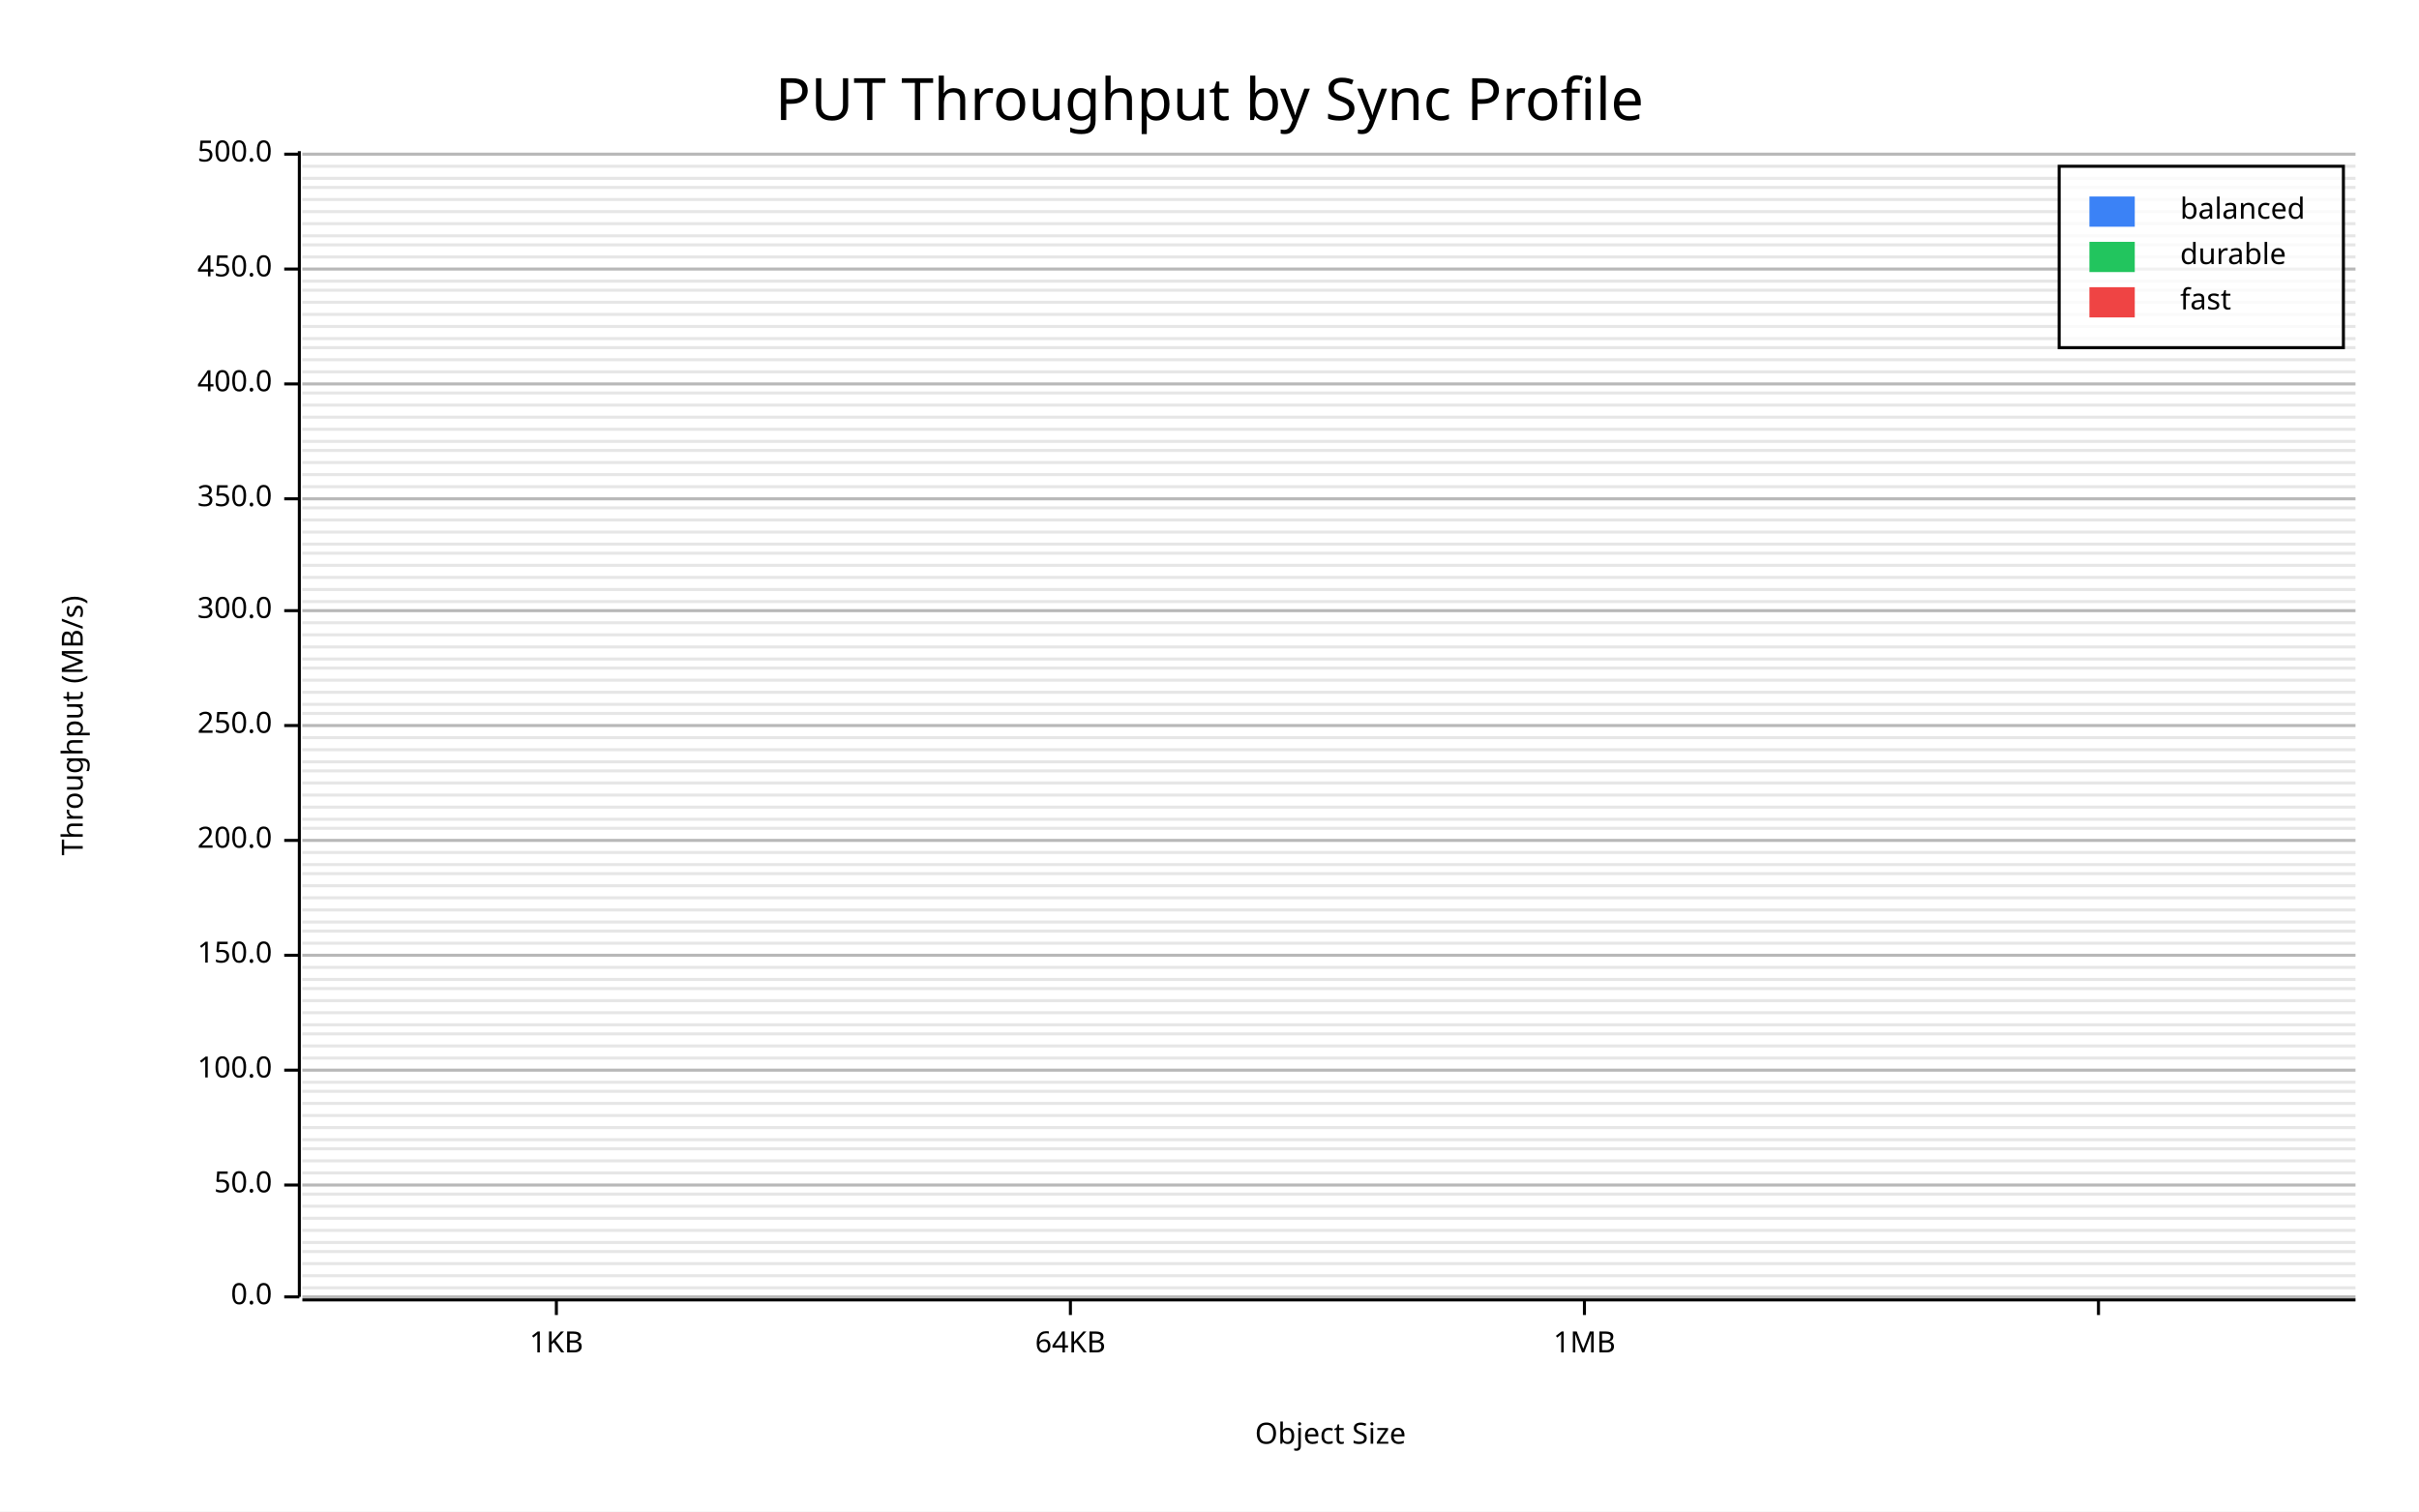
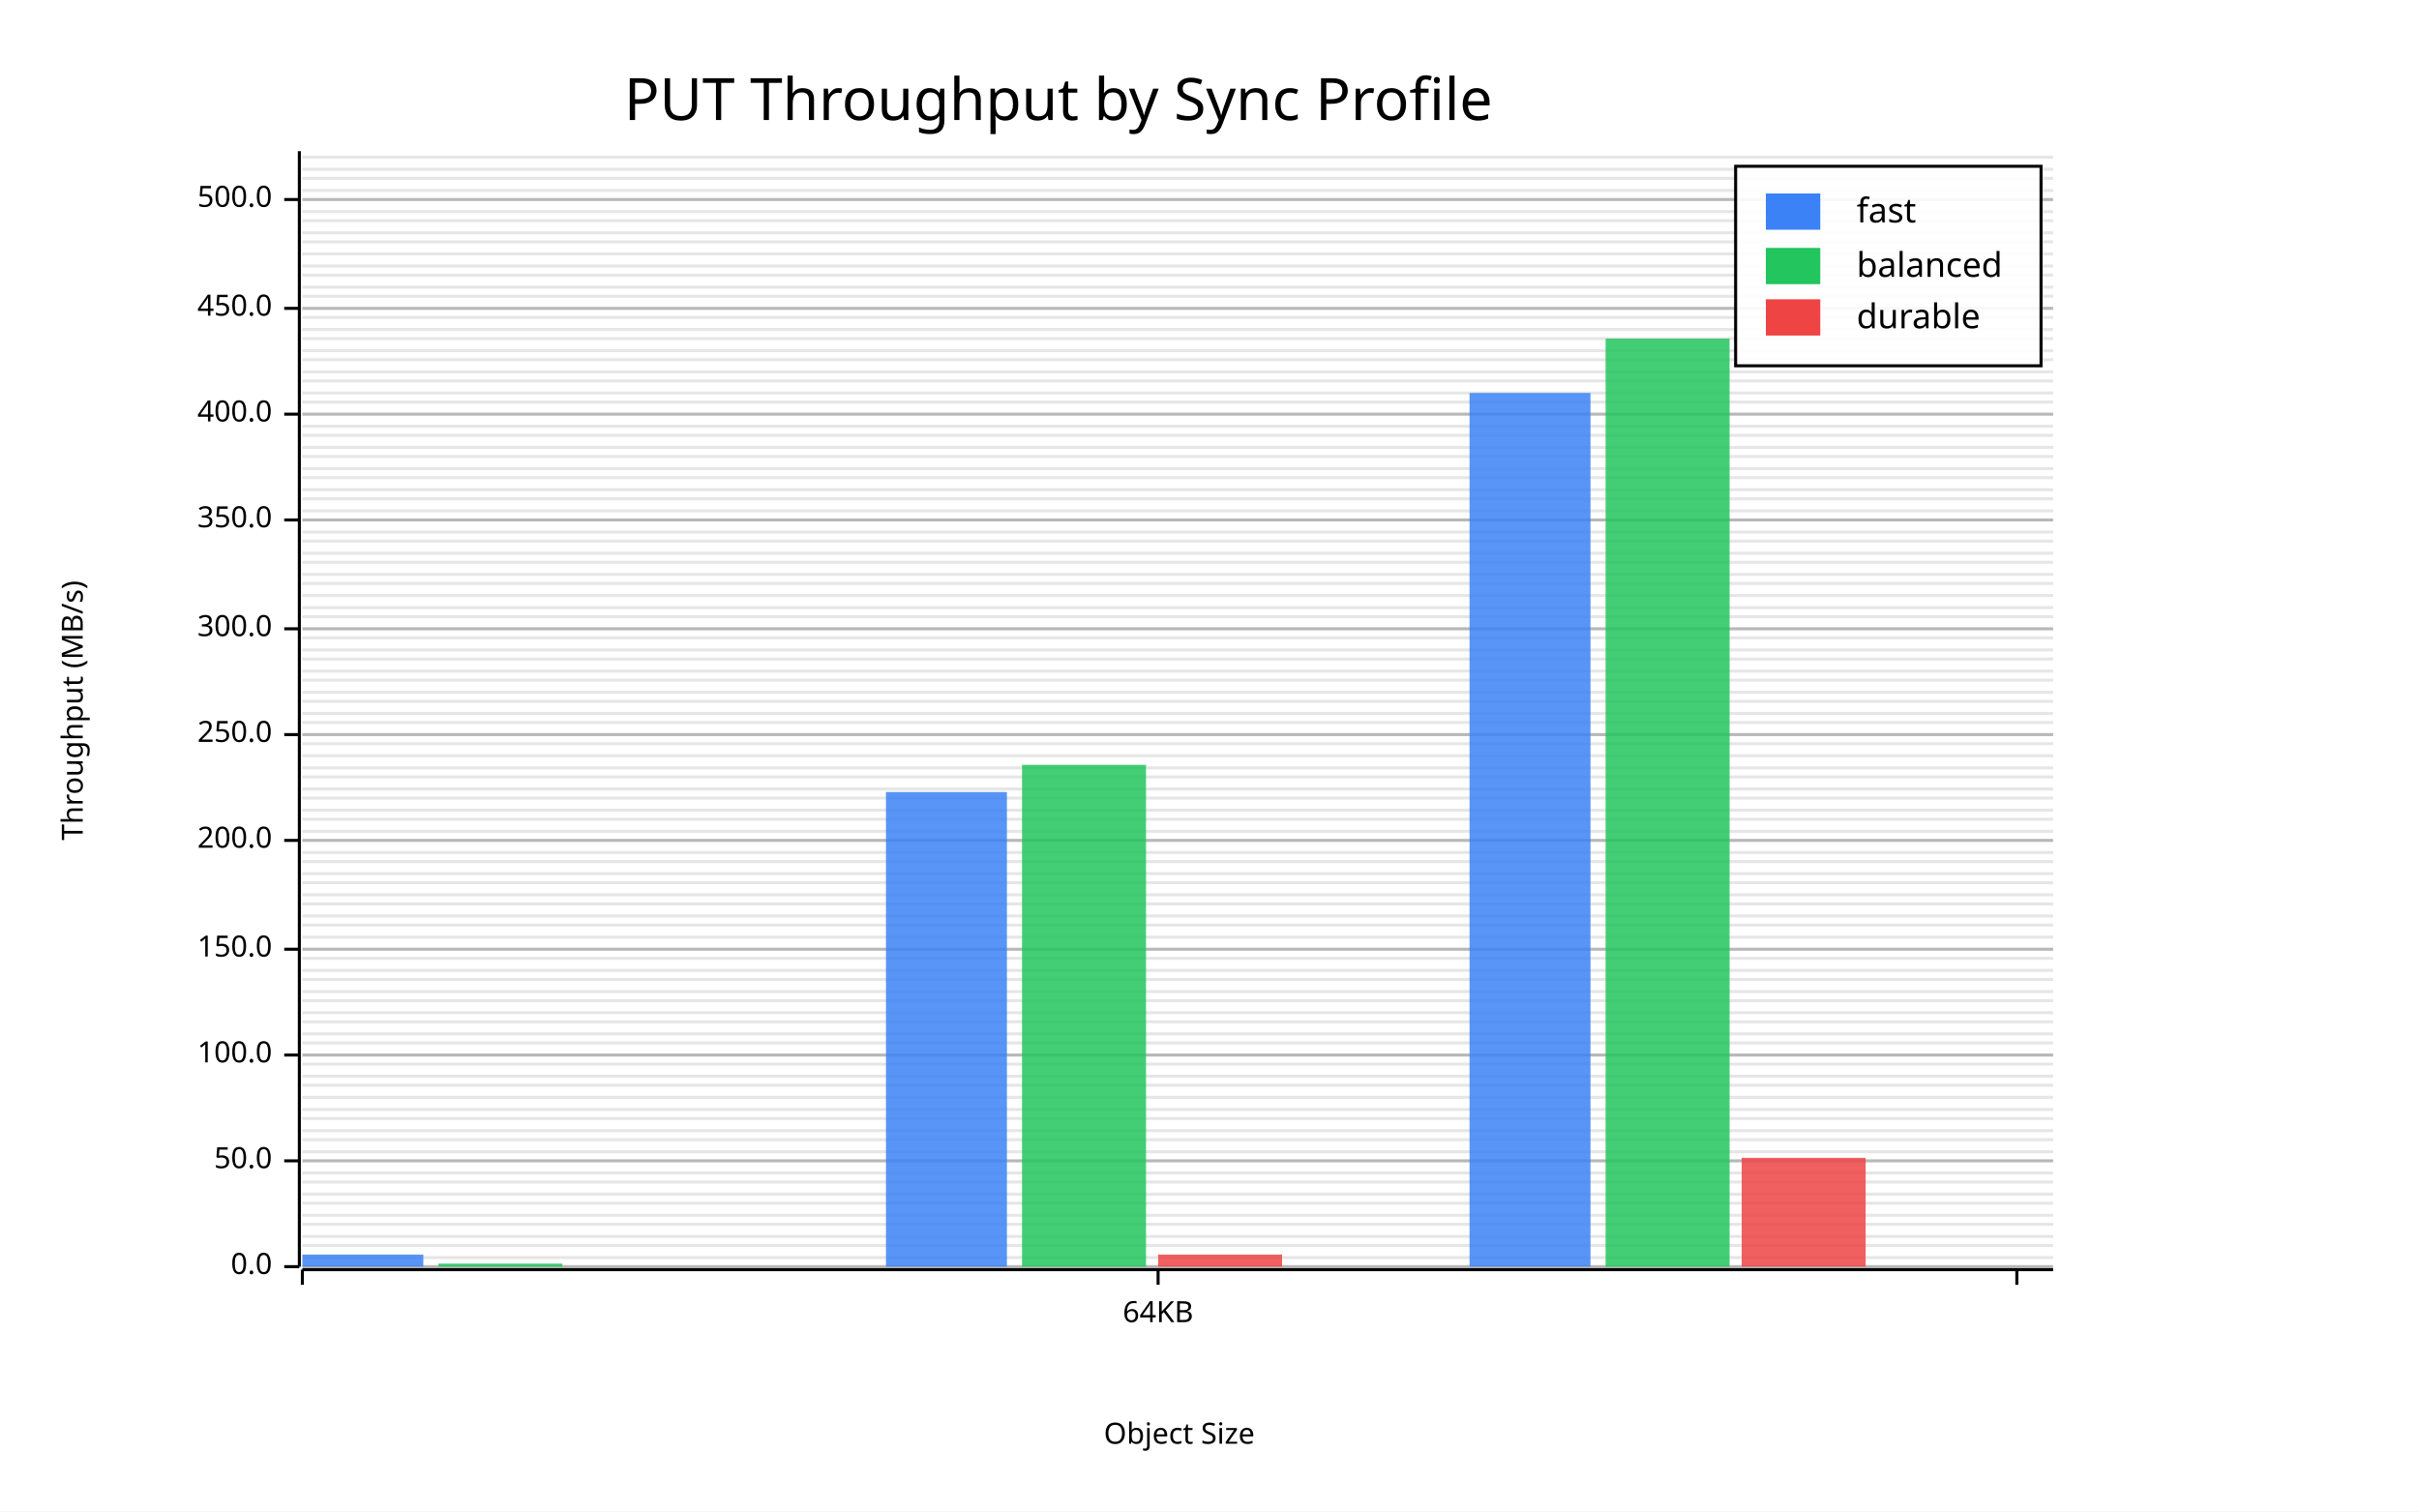
<svg xmlns="http://www.w3.org/2000/svg" width="800" height="500" viewBox="0 0 800 500">
  <rect x="0" y="0" width="800" height="500" opacity="1" fill="#FFFFFF" stroke="none" />
-   <text x="400" y="25" dy="0.76em" text-anchor="middle" font-family="sans-serif" font-size="19.355" opacity="1" fill="#000000">
+   <text x="350" y="25" dy="0.76em" text-anchor="middle" font-family="sans-serif" font-size="19.355" opacity="1" fill="#000000">
PUT Throughput by Sync Profile
</text>
-   <line opacity="0.1" stroke="#000000" stroke-width="1" x1="100" y1="429" x2="779" y2="429" />
-   <line opacity="0.1" stroke="#000000" stroke-width="1" x1="100" y1="426" x2="779" y2="426" />
-   <line opacity="0.1" stroke="#000000" stroke-width="1" x1="100" y1="422" x2="779" y2="422" />
-   <line opacity="0.1" stroke="#000000" stroke-width="1" x1="100" y1="418" x2="779" y2="418" />
-   <line opacity="0.1" stroke="#000000" stroke-width="1" x1="100" y1="414" x2="779" y2="414" />
-   <line opacity="0.1" stroke="#000000" stroke-width="1" x1="100" y1="411" x2="779" y2="411" />
-   <line opacity="0.1" stroke="#000000" stroke-width="1" x1="100" y1="407" x2="779" y2="407" />
-   <line opacity="0.1" stroke="#000000" stroke-width="1" x1="100" y1="403" x2="779" y2="403" />
-   <line opacity="0.1" stroke="#000000" stroke-width="1" x1="100" y1="399" x2="779" y2="399" />
-   <line opacity="0.1" stroke="#000000" stroke-width="1" x1="100" y1="395" x2="779" y2="395" />
-   <line opacity="0.1" stroke="#000000" stroke-width="1" x1="100" y1="392" x2="779" y2="392" />
-   <line opacity="0.1" stroke="#000000" stroke-width="1" x1="100" y1="388" x2="779" y2="388" />
-   <line opacity="0.1" stroke="#000000" stroke-width="1" x1="100" y1="384" x2="779" y2="384" />
-   <line opacity="0.1" stroke="#000000" stroke-width="1" x1="100" y1="380" x2="779" y2="380" />
-   <line opacity="0.1" stroke="#000000" stroke-width="1" x1="100" y1="377" x2="779" y2="377" />
-   <line opacity="0.1" stroke="#000000" stroke-width="1" x1="100" y1="373" x2="779" y2="373" />
-   <line opacity="0.1" stroke="#000000" stroke-width="1" x1="100" y1="369" x2="779" y2="369" />
-   <line opacity="0.1" stroke="#000000" stroke-width="1" x1="100" y1="365" x2="779" y2="365" />
-   <line opacity="0.1" stroke="#000000" stroke-width="1" x1="100" y1="361" x2="779" y2="361" />
-   <line opacity="0.1" stroke="#000000" stroke-width="1" x1="100" y1="358" x2="779" y2="358" />
-   <line opacity="0.1" stroke="#000000" stroke-width="1" x1="100" y1="354" x2="779" y2="354" />
-   <line opacity="0.1" stroke="#000000" stroke-width="1" x1="100" y1="350" x2="779" y2="350" />
-   <line opacity="0.1" stroke="#000000" stroke-width="1" x1="100" y1="346" x2="779" y2="346" />
-   <line opacity="0.1" stroke="#000000" stroke-width="1" x1="100" y1="342" x2="779" y2="342" />
-   <line opacity="0.1" stroke="#000000" stroke-width="1" x1="100" y1="339" x2="779" y2="339" />
-   <line opacity="0.1" stroke="#000000" stroke-width="1" x1="100" y1="335" x2="779" y2="335" />
-   <line opacity="0.1" stroke="#000000" stroke-width="1" x1="100" y1="331" x2="779" y2="331" />
-   <line opacity="0.1" stroke="#000000" stroke-width="1" x1="100" y1="327" x2="779" y2="327" />
-   <line opacity="0.1" stroke="#000000" stroke-width="1" x1="100" y1="324" x2="779" y2="324" />
-   <line opacity="0.1" stroke="#000000" stroke-width="1" x1="100" y1="320" x2="779" y2="320" />
-   <line opacity="0.1" stroke="#000000" stroke-width="1" x1="100" y1="316" x2="779" y2="316" />
-   <line opacity="0.1" stroke="#000000" stroke-width="1" x1="100" y1="312" x2="779" y2="312" />
-   <line opacity="0.1" stroke="#000000" stroke-width="1" x1="100" y1="308" x2="779" y2="308" />
-   <line opacity="0.1" stroke="#000000" stroke-width="1" x1="100" y1="305" x2="779" y2="305" />
-   <line opacity="0.1" stroke="#000000" stroke-width="1" x1="100" y1="301" x2="779" y2="301" />
-   <line opacity="0.1" stroke="#000000" stroke-width="1" x1="100" y1="297" x2="779" y2="297" />
-   <line opacity="0.1" stroke="#000000" stroke-width="1" x1="100" y1="293" x2="779" y2="293" />
-   <line opacity="0.1" stroke="#000000" stroke-width="1" x1="100" y1="289" x2="779" y2="289" />
-   <line opacity="0.1" stroke="#000000" stroke-width="1" x1="100" y1="286" x2="779" y2="286" />
-   <line opacity="0.1" stroke="#000000" stroke-width="1" x1="100" y1="282" x2="779" y2="282" />
-   <line opacity="0.1" stroke="#000000" stroke-width="1" x1="100" y1="278" x2="779" y2="278" />
-   <line opacity="0.1" stroke="#000000" stroke-width="1" x1="100" y1="274" x2="779" y2="274" />
-   <line opacity="0.1" stroke="#000000" stroke-width="1" x1="100" y1="271" x2="779" y2="271" />
-   <line opacity="0.1" stroke="#000000" stroke-width="1" x1="100" y1="267" x2="779" y2="267" />
-   <line opacity="0.1" stroke="#000000" stroke-width="1" x1="100" y1="263" x2="779" y2="263" />
-   <line opacity="0.1" stroke="#000000" stroke-width="1" x1="100" y1="259" x2="779" y2="259" />
-   <line opacity="0.1" stroke="#000000" stroke-width="1" x1="100" y1="255" x2="779" y2="255" />
-   <line opacity="0.1" stroke="#000000" stroke-width="1" x1="100" y1="252" x2="779" y2="252" />
-   <line opacity="0.1" stroke="#000000" stroke-width="1" x1="100" y1="248" x2="779" y2="248" />
-   <line opacity="0.1" stroke="#000000" stroke-width="1" x1="100" y1="244" x2="779" y2="244" />
-   <line opacity="0.1" stroke="#000000" stroke-width="1" x1="100" y1="240" x2="779" y2="240" />
-   <line opacity="0.1" stroke="#000000" stroke-width="1" x1="100" y1="236" x2="779" y2="236" />
-   <line opacity="0.1" stroke="#000000" stroke-width="1" x1="100" y1="233" x2="779" y2="233" />
-   <line opacity="0.1" stroke="#000000" stroke-width="1" x1="100" y1="229" x2="779" y2="229" />
-   <line opacity="0.1" stroke="#000000" stroke-width="1" x1="100" y1="225" x2="779" y2="225" />
-   <line opacity="0.1" stroke="#000000" stroke-width="1" x1="100" y1="221" x2="779" y2="221" />
-   <line opacity="0.1" stroke="#000000" stroke-width="1" x1="100" y1="218" x2="779" y2="218" />
-   <line opacity="0.1" stroke="#000000" stroke-width="1" x1="100" y1="214" x2="779" y2="214" />
-   <line opacity="0.1" stroke="#000000" stroke-width="1" x1="100" y1="210" x2="779" y2="210" />
-   <line opacity="0.1" stroke="#000000" stroke-width="1" x1="100" y1="206" x2="779" y2="206" />
-   <line opacity="0.1" stroke="#000000" stroke-width="1" x1="100" y1="202" x2="779" y2="202" />
-   <line opacity="0.1" stroke="#000000" stroke-width="1" x1="100" y1="199" x2="779" y2="199" />
-   <line opacity="0.1" stroke="#000000" stroke-width="1" x1="100" y1="195" x2="779" y2="195" />
-   <line opacity="0.1" stroke="#000000" stroke-width="1" x1="100" y1="191" x2="779" y2="191" />
-   <line opacity="0.1" stroke="#000000" stroke-width="1" x1="100" y1="187" x2="779" y2="187" />
-   <line opacity="0.1" stroke="#000000" stroke-width="1" x1="100" y1="183" x2="779" y2="183" />
-   <line opacity="0.1" stroke="#000000" stroke-width="1" x1="100" y1="180" x2="779" y2="180" />
-   <line opacity="0.1" stroke="#000000" stroke-width="1" x1="100" y1="176" x2="779" y2="176" />
-   <line opacity="0.1" stroke="#000000" stroke-width="1" x1="100" y1="172" x2="779" y2="172" />
-   <line opacity="0.1" stroke="#000000" stroke-width="1" x1="100" y1="168" x2="779" y2="168" />
-   <line opacity="0.1" stroke="#000000" stroke-width="1" x1="100" y1="165" x2="779" y2="165" />
-   <line opacity="0.1" stroke="#000000" stroke-width="1" x1="100" y1="161" x2="779" y2="161" />
-   <line opacity="0.1" stroke="#000000" stroke-width="1" x1="100" y1="157" x2="779" y2="157" />
-   <line opacity="0.1" stroke="#000000" stroke-width="1" x1="100" y1="153" x2="779" y2="153" />
-   <line opacity="0.1" stroke="#000000" stroke-width="1" x1="100" y1="149" x2="779" y2="149" />
-   <line opacity="0.1" stroke="#000000" stroke-width="1" x1="100" y1="146" x2="779" y2="146" />
-   <line opacity="0.1" stroke="#000000" stroke-width="1" x1="100" y1="142" x2="779" y2="142" />
-   <line opacity="0.1" stroke="#000000" stroke-width="1" x1="100" y1="138" x2="779" y2="138" />
-   <line opacity="0.1" stroke="#000000" stroke-width="1" x1="100" y1="134" x2="779" y2="134" />
-   <line opacity="0.1" stroke="#000000" stroke-width="1" x1="100" y1="130" x2="779" y2="130" />
-   <line opacity="0.1" stroke="#000000" stroke-width="1" x1="100" y1="127" x2="779" y2="127" />
-   <line opacity="0.1" stroke="#000000" stroke-width="1" x1="100" y1="123" x2="779" y2="123" />
-   <line opacity="0.1" stroke="#000000" stroke-width="1" x1="100" y1="119" x2="779" y2="119" />
-   <line opacity="0.1" stroke="#000000" stroke-width="1" x1="100" y1="115" x2="779" y2="115" />
-   <line opacity="0.1" stroke="#000000" stroke-width="1" x1="100" y1="112" x2="779" y2="112" />
-   <line opacity="0.1" stroke="#000000" stroke-width="1" x1="100" y1="108" x2="779" y2="108" />
-   <line opacity="0.1" stroke="#000000" stroke-width="1" x1="100" y1="104" x2="779" y2="104" />
-   <line opacity="0.1" stroke="#000000" stroke-width="1" x1="100" y1="100" x2="779" y2="100" />
-   <line opacity="0.1" stroke="#000000" stroke-width="1" x1="100" y1="96" x2="779" y2="96" />
-   <line opacity="0.1" stroke="#000000" stroke-width="1" x1="100" y1="93" x2="779" y2="93" />
-   <line opacity="0.1" stroke="#000000" stroke-width="1" x1="100" y1="89" x2="779" y2="89" />
-   <line opacity="0.1" stroke="#000000" stroke-width="1" x1="100" y1="85" x2="779" y2="85" />
-   <line opacity="0.1" stroke="#000000" stroke-width="1" x1="100" y1="81" x2="779" y2="81" />
-   <line opacity="0.1" stroke="#000000" stroke-width="1" x1="100" y1="78" x2="779" y2="78" />
-   <line opacity="0.1" stroke="#000000" stroke-width="1" x1="100" y1="74" x2="779" y2="74" />
-   <line opacity="0.1" stroke="#000000" stroke-width="1" x1="100" y1="70" x2="779" y2="70" />
-   <line opacity="0.1" stroke="#000000" stroke-width="1" x1="100" y1="66" x2="779" y2="66" />
-   <line opacity="0.1" stroke="#000000" stroke-width="1" x1="100" y1="62" x2="779" y2="62" />
-   <line opacity="0.1" stroke="#000000" stroke-width="1" x1="100" y1="59" x2="779" y2="59" />
-   <line opacity="0.1" stroke="#000000" stroke-width="1" x1="100" y1="55" x2="779" y2="55" />
-   <line opacity="0.1" stroke="#000000" stroke-width="1" x1="100" y1="51" x2="779" y2="51" />
-   <text x="20" y="240" dy="0.76em" text-anchor="middle" font-family="sans-serif" font-size="9.677" opacity="1" fill="#000000" transform="rotate(270, 20, 240)">
+   <line opacity="0.1" stroke="#000000" stroke-width="1" x1="100" y1="419" x2="679" y2="419" />
+   <line opacity="0.1" stroke="#000000" stroke-width="1" x1="100" y1="416" x2="679" y2="416" />
+   <line opacity="0.1" stroke="#000000" stroke-width="1" x1="100" y1="412" x2="679" y2="412" />
+   <line opacity="0.1" stroke="#000000" stroke-width="1" x1="100" y1="409" x2="679" y2="409" />
+   <line opacity="0.1" stroke="#000000" stroke-width="1" x1="100" y1="405" x2="679" y2="405" />
+   <line opacity="0.1" stroke="#000000" stroke-width="1" x1="100" y1="402" x2="679" y2="402" />
+   <line opacity="0.1" stroke="#000000" stroke-width="1" x1="100" y1="398" x2="679" y2="398" />
+   <line opacity="0.1" stroke="#000000" stroke-width="1" x1="100" y1="395" x2="679" y2="395" />
+   <line opacity="0.1" stroke="#000000" stroke-width="1" x1="100" y1="391" x2="679" y2="391" />
+   <line opacity="0.1" stroke="#000000" stroke-width="1" x1="100" y1="388" x2="679" y2="388" />
+   <line opacity="0.1" stroke="#000000" stroke-width="1" x1="100" y1="384" x2="679" y2="384" />
+   <line opacity="0.1" stroke="#000000" stroke-width="1" x1="100" y1="381" x2="679" y2="381" />
+   <line opacity="0.1" stroke="#000000" stroke-width="1" x1="100" y1="377" x2="679" y2="377" />
+   <line opacity="0.1" stroke="#000000" stroke-width="1" x1="100" y1="374" x2="679" y2="374" />
+   <line opacity="0.1" stroke="#000000" stroke-width="1" x1="100" y1="370" x2="679" y2="370" />
+   <line opacity="0.1" stroke="#000000" stroke-width="1" x1="100" y1="367" x2="679" y2="367" />
+   <line opacity="0.1" stroke="#000000" stroke-width="1" x1="100" y1="363" x2="679" y2="363" />
+   <line opacity="0.1" stroke="#000000" stroke-width="1" x1="100" y1="359" x2="679" y2="359" />
+   <line opacity="0.1" stroke="#000000" stroke-width="1" x1="100" y1="356" x2="679" y2="356" />
+   <line opacity="0.1" stroke="#000000" stroke-width="1" x1="100" y1="352" x2="679" y2="352" />
+   <line opacity="0.1" stroke="#000000" stroke-width="1" x1="100" y1="349" x2="679" y2="349" />
+   <line opacity="0.1" stroke="#000000" stroke-width="1" x1="100" y1="345" x2="679" y2="345" />
+   <line opacity="0.1" stroke="#000000" stroke-width="1" x1="100" y1="342" x2="679" y2="342" />
+   <line opacity="0.1" stroke="#000000" stroke-width="1" x1="100" y1="338" x2="679" y2="338" />
+   <line opacity="0.1" stroke="#000000" stroke-width="1" x1="100" y1="335" x2="679" y2="335" />
+   <line opacity="0.1" stroke="#000000" stroke-width="1" x1="100" y1="331" x2="679" y2="331" />
+   <line opacity="0.1" stroke="#000000" stroke-width="1" x1="100" y1="328" x2="679" y2="328" />
+   <line opacity="0.1" stroke="#000000" stroke-width="1" x1="100" y1="324" x2="679" y2="324" />
+   <line opacity="0.1" stroke="#000000" stroke-width="1" x1="100" y1="321" x2="679" y2="321" />
+   <line opacity="0.1" stroke="#000000" stroke-width="1" x1="100" y1="317" x2="679" y2="317" />
+   <line opacity="0.1" stroke="#000000" stroke-width="1" x1="100" y1="314" x2="679" y2="314" />
+   <line opacity="0.1" stroke="#000000" stroke-width="1" x1="100" y1="310" x2="679" y2="310" />
+   <line opacity="0.1" stroke="#000000" stroke-width="1" x1="100" y1="306" x2="679" y2="306" />
+   <line opacity="0.1" stroke="#000000" stroke-width="1" x1="100" y1="303" x2="679" y2="303" />
+   <line opacity="0.1" stroke="#000000" stroke-width="1" x1="100" y1="299" x2="679" y2="299" />
+   <line opacity="0.1" stroke="#000000" stroke-width="1" x1="100" y1="296" x2="679" y2="296" />
+   <line opacity="0.1" stroke="#000000" stroke-width="1" x1="100" y1="292" x2="679" y2="292" />
+   <line opacity="0.1" stroke="#000000" stroke-width="1" x1="100" y1="289" x2="679" y2="289" />
+   <line opacity="0.1" stroke="#000000" stroke-width="1" x1="100" y1="285" x2="679" y2="285" />
+   <line opacity="0.1" stroke="#000000" stroke-width="1" x1="100" y1="282" x2="679" y2="282" />
+   <line opacity="0.1" stroke="#000000" stroke-width="1" x1="100" y1="278" x2="679" y2="278" />
+   <line opacity="0.1" stroke="#000000" stroke-width="1" x1="100" y1="275" x2="679" y2="275" />
+   <line opacity="0.1" stroke="#000000" stroke-width="1" x1="100" y1="271" x2="679" y2="271" />
+   <line opacity="0.1" stroke="#000000" stroke-width="1" x1="100" y1="268" x2="679" y2="268" />
+   <line opacity="0.1" stroke="#000000" stroke-width="1" x1="100" y1="264" x2="679" y2="264" />
+   <line opacity="0.1" stroke="#000000" stroke-width="1" x1="100" y1="261" x2="679" y2="261" />
+   <line opacity="0.1" stroke="#000000" stroke-width="1" x1="100" y1="257" x2="679" y2="257" />
+   <line opacity="0.1" stroke="#000000" stroke-width="1" x1="100" y1="254" x2="679" y2="254" />
+   <line opacity="0.1" stroke="#000000" stroke-width="1" x1="100" y1="250" x2="679" y2="250" />
+   <line opacity="0.1" stroke="#000000" stroke-width="1" x1="100" y1="246" x2="679" y2="246" />
+   <line opacity="0.1" stroke="#000000" stroke-width="1" x1="100" y1="243" x2="679" y2="243" />
+   <line opacity="0.1" stroke="#000000" stroke-width="1" x1="100" y1="239" x2="679" y2="239" />
+   <line opacity="0.1" stroke="#000000" stroke-width="1" x1="100" y1="236" x2="679" y2="236" />
+   <line opacity="0.1" stroke="#000000" stroke-width="1" x1="100" y1="232" x2="679" y2="232" />
+   <line opacity="0.1" stroke="#000000" stroke-width="1" x1="100" y1="229" x2="679" y2="229" />
+   <line opacity="0.1" stroke="#000000" stroke-width="1" x1="100" y1="225" x2="679" y2="225" />
+   <line opacity="0.1" stroke="#000000" stroke-width="1" x1="100" y1="222" x2="679" y2="222" />
+   <line opacity="0.1" stroke="#000000" stroke-width="1" x1="100" y1="218" x2="679" y2="218" />
+   <line opacity="0.1" stroke="#000000" stroke-width="1" x1="100" y1="215" x2="679" y2="215" />
+   <line opacity="0.1" stroke="#000000" stroke-width="1" x1="100" y1="211" x2="679" y2="211" />
+   <line opacity="0.1" stroke="#000000" stroke-width="1" x1="100" y1="208" x2="679" y2="208" />
+   <line opacity="0.1" stroke="#000000" stroke-width="1" x1="100" y1="204" x2="679" y2="204" />
+   <line opacity="0.1" stroke="#000000" stroke-width="1" x1="100" y1="201" x2="679" y2="201" />
+   <line opacity="0.1" stroke="#000000" stroke-width="1" x1="100" y1="197" x2="679" y2="197" />
+   <line opacity="0.1" stroke="#000000" stroke-width="1" x1="100" y1="193" x2="679" y2="193" />
+   <line opacity="0.1" stroke="#000000" stroke-width="1" x1="100" y1="190" x2="679" y2="190" />
+   <line opacity="0.1" stroke="#000000" stroke-width="1" x1="100" y1="186" x2="679" y2="186" />
+   <line opacity="0.1" stroke="#000000" stroke-width="1" x1="100" y1="183" x2="679" y2="183" />
+   <line opacity="0.1" stroke="#000000" stroke-width="1" x1="100" y1="179" x2="679" y2="179" />
+   <line opacity="0.1" stroke="#000000" stroke-width="1" x1="100" y1="176" x2="679" y2="176" />
+   <line opacity="0.1" stroke="#000000" stroke-width="1" x1="100" y1="172" x2="679" y2="172" />
+   <line opacity="0.1" stroke="#000000" stroke-width="1" x1="100" y1="169" x2="679" y2="169" />
+   <line opacity="0.1" stroke="#000000" stroke-width="1" x1="100" y1="165" x2="679" y2="165" />
+   <line opacity="0.1" stroke="#000000" stroke-width="1" x1="100" y1="162" x2="679" y2="162" />
+   <line opacity="0.1" stroke="#000000" stroke-width="1" x1="100" y1="158" x2="679" y2="158" />
+   <line opacity="0.1" stroke="#000000" stroke-width="1" x1="100" y1="155" x2="679" y2="155" />
+   <line opacity="0.1" stroke="#000000" stroke-width="1" x1="100" y1="151" x2="679" y2="151" />
+   <line opacity="0.1" stroke="#000000" stroke-width="1" x1="100" y1="148" x2="679" y2="148" />
+   <line opacity="0.1" stroke="#000000" stroke-width="1" x1="100" y1="144" x2="679" y2="144" />
+   <line opacity="0.1" stroke="#000000" stroke-width="1" x1="100" y1="141" x2="679" y2="141" />
+   <line opacity="0.1" stroke="#000000" stroke-width="1" x1="100" y1="137" x2="679" y2="137" />
+   <line opacity="0.1" stroke="#000000" stroke-width="1" x1="100" y1="133" x2="679" y2="133" />
+   <line opacity="0.1" stroke="#000000" stroke-width="1" x1="100" y1="130" x2="679" y2="130" />
+   <line opacity="0.1" stroke="#000000" stroke-width="1" x1="100" y1="126" x2="679" y2="126" />
+   <line opacity="0.1" stroke="#000000" stroke-width="1" x1="100" y1="123" x2="679" y2="123" />
+   <line opacity="0.1" stroke="#000000" stroke-width="1" x1="100" y1="119" x2="679" y2="119" />
+   <line opacity="0.1" stroke="#000000" stroke-width="1" x1="100" y1="116" x2="679" y2="116" />
+   <line opacity="0.1" stroke="#000000" stroke-width="1" x1="100" y1="112" x2="679" y2="112" />
+   <line opacity="0.1" stroke="#000000" stroke-width="1" x1="100" y1="109" x2="679" y2="109" />
+   <line opacity="0.1" stroke="#000000" stroke-width="1" x1="100" y1="105" x2="679" y2="105" />
+   <line opacity="0.1" stroke="#000000" stroke-width="1" x1="100" y1="102" x2="679" y2="102" />
+   <line opacity="0.1" stroke="#000000" stroke-width="1" x1="100" y1="98" x2="679" y2="98" />
+   <line opacity="0.1" stroke="#000000" stroke-width="1" x1="100" y1="95" x2="679" y2="95" />
+   <line opacity="0.1" stroke="#000000" stroke-width="1" x1="100" y1="91" x2="679" y2="91" />
+   <line opacity="0.1" stroke="#000000" stroke-width="1" x1="100" y1="88" x2="679" y2="88" />
+   <line opacity="0.1" stroke="#000000" stroke-width="1" x1="100" y1="84" x2="679" y2="84" />
+   <line opacity="0.1" stroke="#000000" stroke-width="1" x1="100" y1="80" x2="679" y2="80" />
+   <line opacity="0.1" stroke="#000000" stroke-width="1" x1="100" y1="77" x2="679" y2="77" />
+   <line opacity="0.1" stroke="#000000" stroke-width="1" x1="100" y1="73" x2="679" y2="73" />
+   <line opacity="0.1" stroke="#000000" stroke-width="1" x1="100" y1="70" x2="679" y2="70" />
+   <line opacity="0.1" stroke="#000000" stroke-width="1" x1="100" y1="66" x2="679" y2="66" />
+   <line opacity="0.1" stroke="#000000" stroke-width="1" x1="100" y1="63" x2="679" y2="63" />
+   <line opacity="0.1" stroke="#000000" stroke-width="1" x1="100" y1="59" x2="679" y2="59" />
+   <line opacity="0.1" stroke="#000000" stroke-width="1" x1="100" y1="56" x2="679" y2="56" />
+   <line opacity="0.1" stroke="#000000" stroke-width="1" x1="100" y1="52" x2="679" y2="52" />
+   <text x="20" y="235" dy="0.76em" text-anchor="middle" font-family="sans-serif" font-size="9.677" opacity="1" fill="#000000" transform="rotate(270, 20, 235)">
Throughput (MB/s)
</text>
-   <text x="440" y="480" dy="-0.5ex" text-anchor="middle" font-family="sans-serif" font-size="9.677" opacity="1" fill="#000000">
+   <text x="390" y="480" dy="-0.5ex" text-anchor="middle" font-family="sans-serif" font-size="9.677" opacity="1" fill="#000000">
Object Size
</text>
-   <line opacity="0.2" stroke="#000000" stroke-width="1" x1="100" y1="429" x2="779" y2="429" />
-   <line opacity="0.2" stroke="#000000" stroke-width="1" x1="100" y1="392" x2="779" y2="392" />
-   <line opacity="0.2" stroke="#000000" stroke-width="1" x1="100" y1="354" x2="779" y2="354" />
-   <line opacity="0.2" stroke="#000000" stroke-width="1" x1="100" y1="316" x2="779" y2="316" />
-   <line opacity="0.2" stroke="#000000" stroke-width="1" x1="100" y1="278" x2="779" y2="278" />
-   <line opacity="0.2" stroke="#000000" stroke-width="1" x1="100" y1="240" x2="779" y2="240" />
-   <line opacity="0.2" stroke="#000000" stroke-width="1" x1="100" y1="202" x2="779" y2="202" />
-   <line opacity="0.2" stroke="#000000" stroke-width="1" x1="100" y1="165" x2="779" y2="165" />
-   <line opacity="0.2" stroke="#000000" stroke-width="1" x1="100" y1="127" x2="779" y2="127" />
-   <line opacity="0.2" stroke="#000000" stroke-width="1" x1="100" y1="89" x2="779" y2="89" />
-   <line opacity="0.2" stroke="#000000" stroke-width="1" x1="100" y1="51" x2="779" y2="51" />
-   <polyline fill="none" opacity="1" stroke="#000000" stroke-width="1" points="99,50 99,429 " />
-   <text x="90" y="429" dy="0.5ex" text-anchor="end" font-family="sans-serif" font-size="9.677" opacity="1" fill="#000000">
+   <line opacity="0.2" stroke="#000000" stroke-width="1" x1="100" y1="419" x2="679" y2="419" />
+   <line opacity="0.2" stroke="#000000" stroke-width="1" x1="100" y1="384" x2="679" y2="384" />
+   <line opacity="0.2" stroke="#000000" stroke-width="1" x1="100" y1="349" x2="679" y2="349" />
+   <line opacity="0.2" stroke="#000000" stroke-width="1" x1="100" y1="314" x2="679" y2="314" />
+   <line opacity="0.2" stroke="#000000" stroke-width="1" x1="100" y1="278" x2="679" y2="278" />
+   <line opacity="0.2" stroke="#000000" stroke-width="1" x1="100" y1="243" x2="679" y2="243" />
+   <line opacity="0.2" stroke="#000000" stroke-width="1" x1="100" y1="208" x2="679" y2="208" />
+   <line opacity="0.2" stroke="#000000" stroke-width="1" x1="100" y1="172" x2="679" y2="172" />
+   <line opacity="0.2" stroke="#000000" stroke-width="1" x1="100" y1="137" x2="679" y2="137" />
+   <line opacity="0.2" stroke="#000000" stroke-width="1" x1="100" y1="102" x2="679" y2="102" />
+   <line opacity="0.2" stroke="#000000" stroke-width="1" x1="100" y1="66" x2="679" y2="66" />
+   <polyline fill="none" opacity="1" stroke="#000000" stroke-width="1" points="99,50 99,419 " />
+   <text x="90" y="419" dy="0.5ex" text-anchor="end" font-family="sans-serif" font-size="9.677" opacity="1" fill="#000000">
0.0
</text>
-   <polyline fill="none" opacity="1" stroke="#000000" stroke-width="1" points="94,429 99,429 " />
-   <text x="90" y="392" dy="0.5ex" text-anchor="end" font-family="sans-serif" font-size="9.677" opacity="1" fill="#000000">
+   <polyline fill="none" opacity="1" stroke="#000000" stroke-width="1" points="94,419 99,419 " />
+   <text x="90" y="384" dy="0.5ex" text-anchor="end" font-family="sans-serif" font-size="9.677" opacity="1" fill="#000000">
50.0
</text>
-   <polyline fill="none" opacity="1" stroke="#000000" stroke-width="1" points="94,392 99,392 " />
-   <text x="90" y="354" dy="0.5ex" text-anchor="end" font-family="sans-serif" font-size="9.677" opacity="1" fill="#000000">
+   <polyline fill="none" opacity="1" stroke="#000000" stroke-width="1" points="94,384 99,384 " />
+   <text x="90" y="349" dy="0.5ex" text-anchor="end" font-family="sans-serif" font-size="9.677" opacity="1" fill="#000000">
100.0
</text>
-   <polyline fill="none" opacity="1" stroke="#000000" stroke-width="1" points="94,354 99,354 " />
-   <text x="90" y="316" dy="0.5ex" text-anchor="end" font-family="sans-serif" font-size="9.677" opacity="1" fill="#000000">
+   <polyline fill="none" opacity="1" stroke="#000000" stroke-width="1" points="94,349 99,349 " />
+   <text x="90" y="314" dy="0.5ex" text-anchor="end" font-family="sans-serif" font-size="9.677" opacity="1" fill="#000000">
150.0
</text>
-   <polyline fill="none" opacity="1" stroke="#000000" stroke-width="1" points="94,316 99,316 " />
+   <polyline fill="none" opacity="1" stroke="#000000" stroke-width="1" points="94,314 99,314 " />
  <text x="90" y="278" dy="0.5ex" text-anchor="end" font-family="sans-serif" font-size="9.677" opacity="1" fill="#000000">
200.0
</text>
  <polyline fill="none" opacity="1" stroke="#000000" stroke-width="1" points="94,278 99,278 " />
-   <text x="90" y="240" dy="0.5ex" text-anchor="end" font-family="sans-serif" font-size="9.677" opacity="1" fill="#000000">
+   <text x="90" y="243" dy="0.5ex" text-anchor="end" font-family="sans-serif" font-size="9.677" opacity="1" fill="#000000">
250.0
</text>
-   <polyline fill="none" opacity="1" stroke="#000000" stroke-width="1" points="94,240 99,240 " />
-   <text x="90" y="202" dy="0.5ex" text-anchor="end" font-family="sans-serif" font-size="9.677" opacity="1" fill="#000000">
+   <polyline fill="none" opacity="1" stroke="#000000" stroke-width="1" points="94,243 99,243 " />
+   <text x="90" y="208" dy="0.5ex" text-anchor="end" font-family="sans-serif" font-size="9.677" opacity="1" fill="#000000">
300.0
</text>
-   <polyline fill="none" opacity="1" stroke="#000000" stroke-width="1" points="94,202 99,202 " />
-   <text x="90" y="165" dy="0.5ex" text-anchor="end" font-family="sans-serif" font-size="9.677" opacity="1" fill="#000000">
+   <polyline fill="none" opacity="1" stroke="#000000" stroke-width="1" points="94,208 99,208 " />
+   <text x="90" y="172" dy="0.5ex" text-anchor="end" font-family="sans-serif" font-size="9.677" opacity="1" fill="#000000">
350.0
</text>
-   <polyline fill="none" opacity="1" stroke="#000000" stroke-width="1" points="94,165 99,165 " />
-   <text x="90" y="127" dy="0.5ex" text-anchor="end" font-family="sans-serif" font-size="9.677" opacity="1" fill="#000000">
+   <polyline fill="none" opacity="1" stroke="#000000" stroke-width="1" points="94,172 99,172 " />
+   <text x="90" y="137" dy="0.5ex" text-anchor="end" font-family="sans-serif" font-size="9.677" opacity="1" fill="#000000">
400.0
</text>
-   <polyline fill="none" opacity="1" stroke="#000000" stroke-width="1" points="94,127 99,127 " />
-   <text x="90" y="89" dy="0.5ex" text-anchor="end" font-family="sans-serif" font-size="9.677" opacity="1" fill="#000000">
+   <polyline fill="none" opacity="1" stroke="#000000" stroke-width="1" points="94,137 99,137 " />
+   <text x="90" y="102" dy="0.5ex" text-anchor="end" font-family="sans-serif" font-size="9.677" opacity="1" fill="#000000">
450.0
</text>
-   <polyline fill="none" opacity="1" stroke="#000000" stroke-width="1" points="94,89 99,89 " />
-   <text x="90" y="51" dy="0.5ex" text-anchor="end" font-family="sans-serif" font-size="9.677" opacity="1" fill="#000000">
+   <polyline fill="none" opacity="1" stroke="#000000" stroke-width="1" points="94,102 99,102 " />
+   <text x="90" y="66" dy="0.5ex" text-anchor="end" font-family="sans-serif" font-size="9.677" opacity="1" fill="#000000">
500.0
</text>
-   <polyline fill="none" opacity="1" stroke="#000000" stroke-width="1" points="94,51 99,51 " />
-   <polyline fill="none" opacity="1" stroke="#000000" stroke-width="1" points="100,430 779,430 " />
-   <text x="184" y="440" dy="0.76em" text-anchor="middle" font-family="sans-serif" font-size="9.677" opacity="1" fill="#000000">
- 1KB
- </text>
-   <polyline fill="none" opacity="1" stroke="#000000" stroke-width="1" points="184,430 184,435 " />
-   <text x="354" y="440" dy="0.76em" text-anchor="middle" font-family="sans-serif" font-size="9.677" opacity="1" fill="#000000">
+   <polyline fill="none" opacity="1" stroke="#000000" stroke-width="1" points="94,66 99,66 " />
+   <polyline fill="none" opacity="1" stroke="#000000" stroke-width="1" points="100,420 679,420 " />
+   <text x="100" y="430" dy="0.76em" text-anchor="middle" font-family="sans-serif" font-size="9.677" opacity="1" fill="#000000">
+ 
+ </text>
+   <polyline fill="none" opacity="1" stroke="#000000" stroke-width="1" points="100,420 100,425 " />
+   <text x="383" y="430" dy="0.76em" text-anchor="middle" font-family="sans-serif" font-size="9.677" opacity="1" fill="#000000">
64KB
</text>
-   <polyline fill="none" opacity="1" stroke="#000000" stroke-width="1" points="354,430 354,435 " />
-   <text x="524" y="440" dy="0.76em" text-anchor="middle" font-family="sans-serif" font-size="9.677" opacity="1" fill="#000000">
- 1MB
- </text>
-   <polyline fill="none" opacity="1" stroke="#000000" stroke-width="1" points="524,430 524,435 " />
-   <text x="694" y="440" dy="0.76em" text-anchor="middle" font-family="sans-serif" font-size="9.677" opacity="1" fill="#000000">
+   <polyline fill="none" opacity="1" stroke="#000000" stroke-width="1" points="383,420 383,425 " />
+   <text x="667" y="430" dy="0.76em" text-anchor="middle" font-family="sans-serif" font-size="9.677" opacity="1" fill="#000000">

</text>
-   <polyline fill="none" opacity="1" stroke="#000000" stroke-width="1" points="694,430 694,435 " />
-   <rect x="100" y="428" width="0" height="1" opacity="0.8" fill="#3B82F6" stroke="none" />
-   <rect x="269" y="251" width="0" height="178" opacity="0.8" fill="#3B82F6" stroke="none" />
-   <rect x="439" y="100" width="0" height="329" opacity="0.8" fill="#3B82F6" stroke="none" />
-   <rect x="100" y="429" width="0" height="0" opacity="0.8" fill="#22C55E" stroke="none" />
-   <rect x="269" y="424" width="0" height="5" opacity="0.8" fill="#22C55E" stroke="none" />
-   <rect x="439" y="390" width="0" height="39" opacity="0.8" fill="#22C55E" stroke="none" />
-   <rect x="100" y="425" width="0" height="4" opacity="0.8" fill="#EF4444" stroke="none" />
-   <rect x="269" y="261" width="0" height="168" opacity="0.8" fill="#EF4444" stroke="none" />
-   <rect x="439" y="119" width="0" height="310" opacity="0.8" fill="#EF4444" stroke="none" />
-   <rect x="100" y="429" width="0" height="0" opacity="1" fill="#3B82F6" stroke="none" />
-   <rect x="100" y="429" width="0" height="0" opacity="1" fill="#22C55E" stroke="none" />
-   <rect x="100" y="429" width="0" height="0" opacity="1" fill="#EF4444" stroke="none" />
-   <rect x="681" y="55" width="94" height="60" opacity="0.8" fill="#FFFFFF" stroke="none" />
-   <rect x="681" y="55" width="94" height="60" opacity="1" fill="none" stroke="#000000" />
-   <text x="721" y="65" dy="0.76em" text-anchor="start" font-family="sans-serif" font-size="9.677" opacity="1" fill="#000000">
+   <polyline fill="none" opacity="1" stroke="#000000" stroke-width="1" points="667,420 667,425 " />
+   <rect x="100" y="415" width="40" height="4" opacity="0.85" fill="#3B82F6" stroke="none" />
+   <rect x="293" y="262" width="40" height="157" opacity="0.85" fill="#3B82F6" stroke="none" />
+   <rect x="486" y="130" width="40" height="289" opacity="0.85" fill="#3B82F6" stroke="none" />
+   <rect x="145" y="418" width="41" height="1" opacity="0.85" fill="#22C55E" stroke="none" />
+   <rect x="338" y="253" width="41" height="166" opacity="0.85" fill="#22C55E" stroke="none" />
+   <rect x="531" y="112" width="41" height="307" opacity="0.85" fill="#22C55E" stroke="none" />
+   <rect x="190" y="419" width="41" height="0" opacity="0.85" fill="#EF4444" stroke="none" />
+   <rect x="383" y="415" width="41" height="4" opacity="0.85" fill="#EF4444" stroke="none" />
+   <rect x="576" y="383" width="41" height="36" opacity="0.85" fill="#EF4444" stroke="none" />
+   <rect x="574" y="55" width="101" height="66" opacity="0.9" fill="#FFFFFF" stroke="none" />
+   <rect x="574" y="55" width="101" height="66" opacity="1" fill="none" stroke="#000000" />
+   <text x="614" y="65" dy="0.76em" text-anchor="start" font-family="sans-serif" font-size="11.29" opacity="1" fill="#000000">
+ fast
+ </text>
+   <text x="614" y="83" dy="0.76em" text-anchor="start" font-family="sans-serif" font-size="11.29" opacity="1" fill="#000000">
balanced
</text>
-   <text x="721" y="80" dy="0.76em" text-anchor="start" font-family="sans-serif" font-size="9.677" opacity="1" fill="#000000">
+   <text x="614" y="100" dy="0.76em" text-anchor="start" font-family="sans-serif" font-size="11.29" opacity="1" fill="#000000">
durable
</text>
-   <text x="721" y="95" dy="0.76em" text-anchor="start" font-family="sans-serif" font-size="9.677" opacity="1" fill="#000000">
- fast
- </text>
-   <rect x="691" y="65" width="15" height="10" opacity="1" fill="#3B82F6" stroke="none" />
-   <rect x="691" y="80" width="15" height="10" opacity="1" fill="#22C55E" stroke="none" />
-   <rect x="691" y="95" width="15" height="10" opacity="1" fill="#EF4444" stroke="none" />
+   <rect x="584" y="64" width="18" height="12" opacity="1" fill="#3B82F6" stroke="none" />
+   <rect x="584" y="82" width="18" height="12" opacity="1" fill="#22C55E" stroke="none" />
+   <rect x="584" y="99" width="18" height="12" opacity="1" fill="#EF4444" stroke="none" />
</svg>
